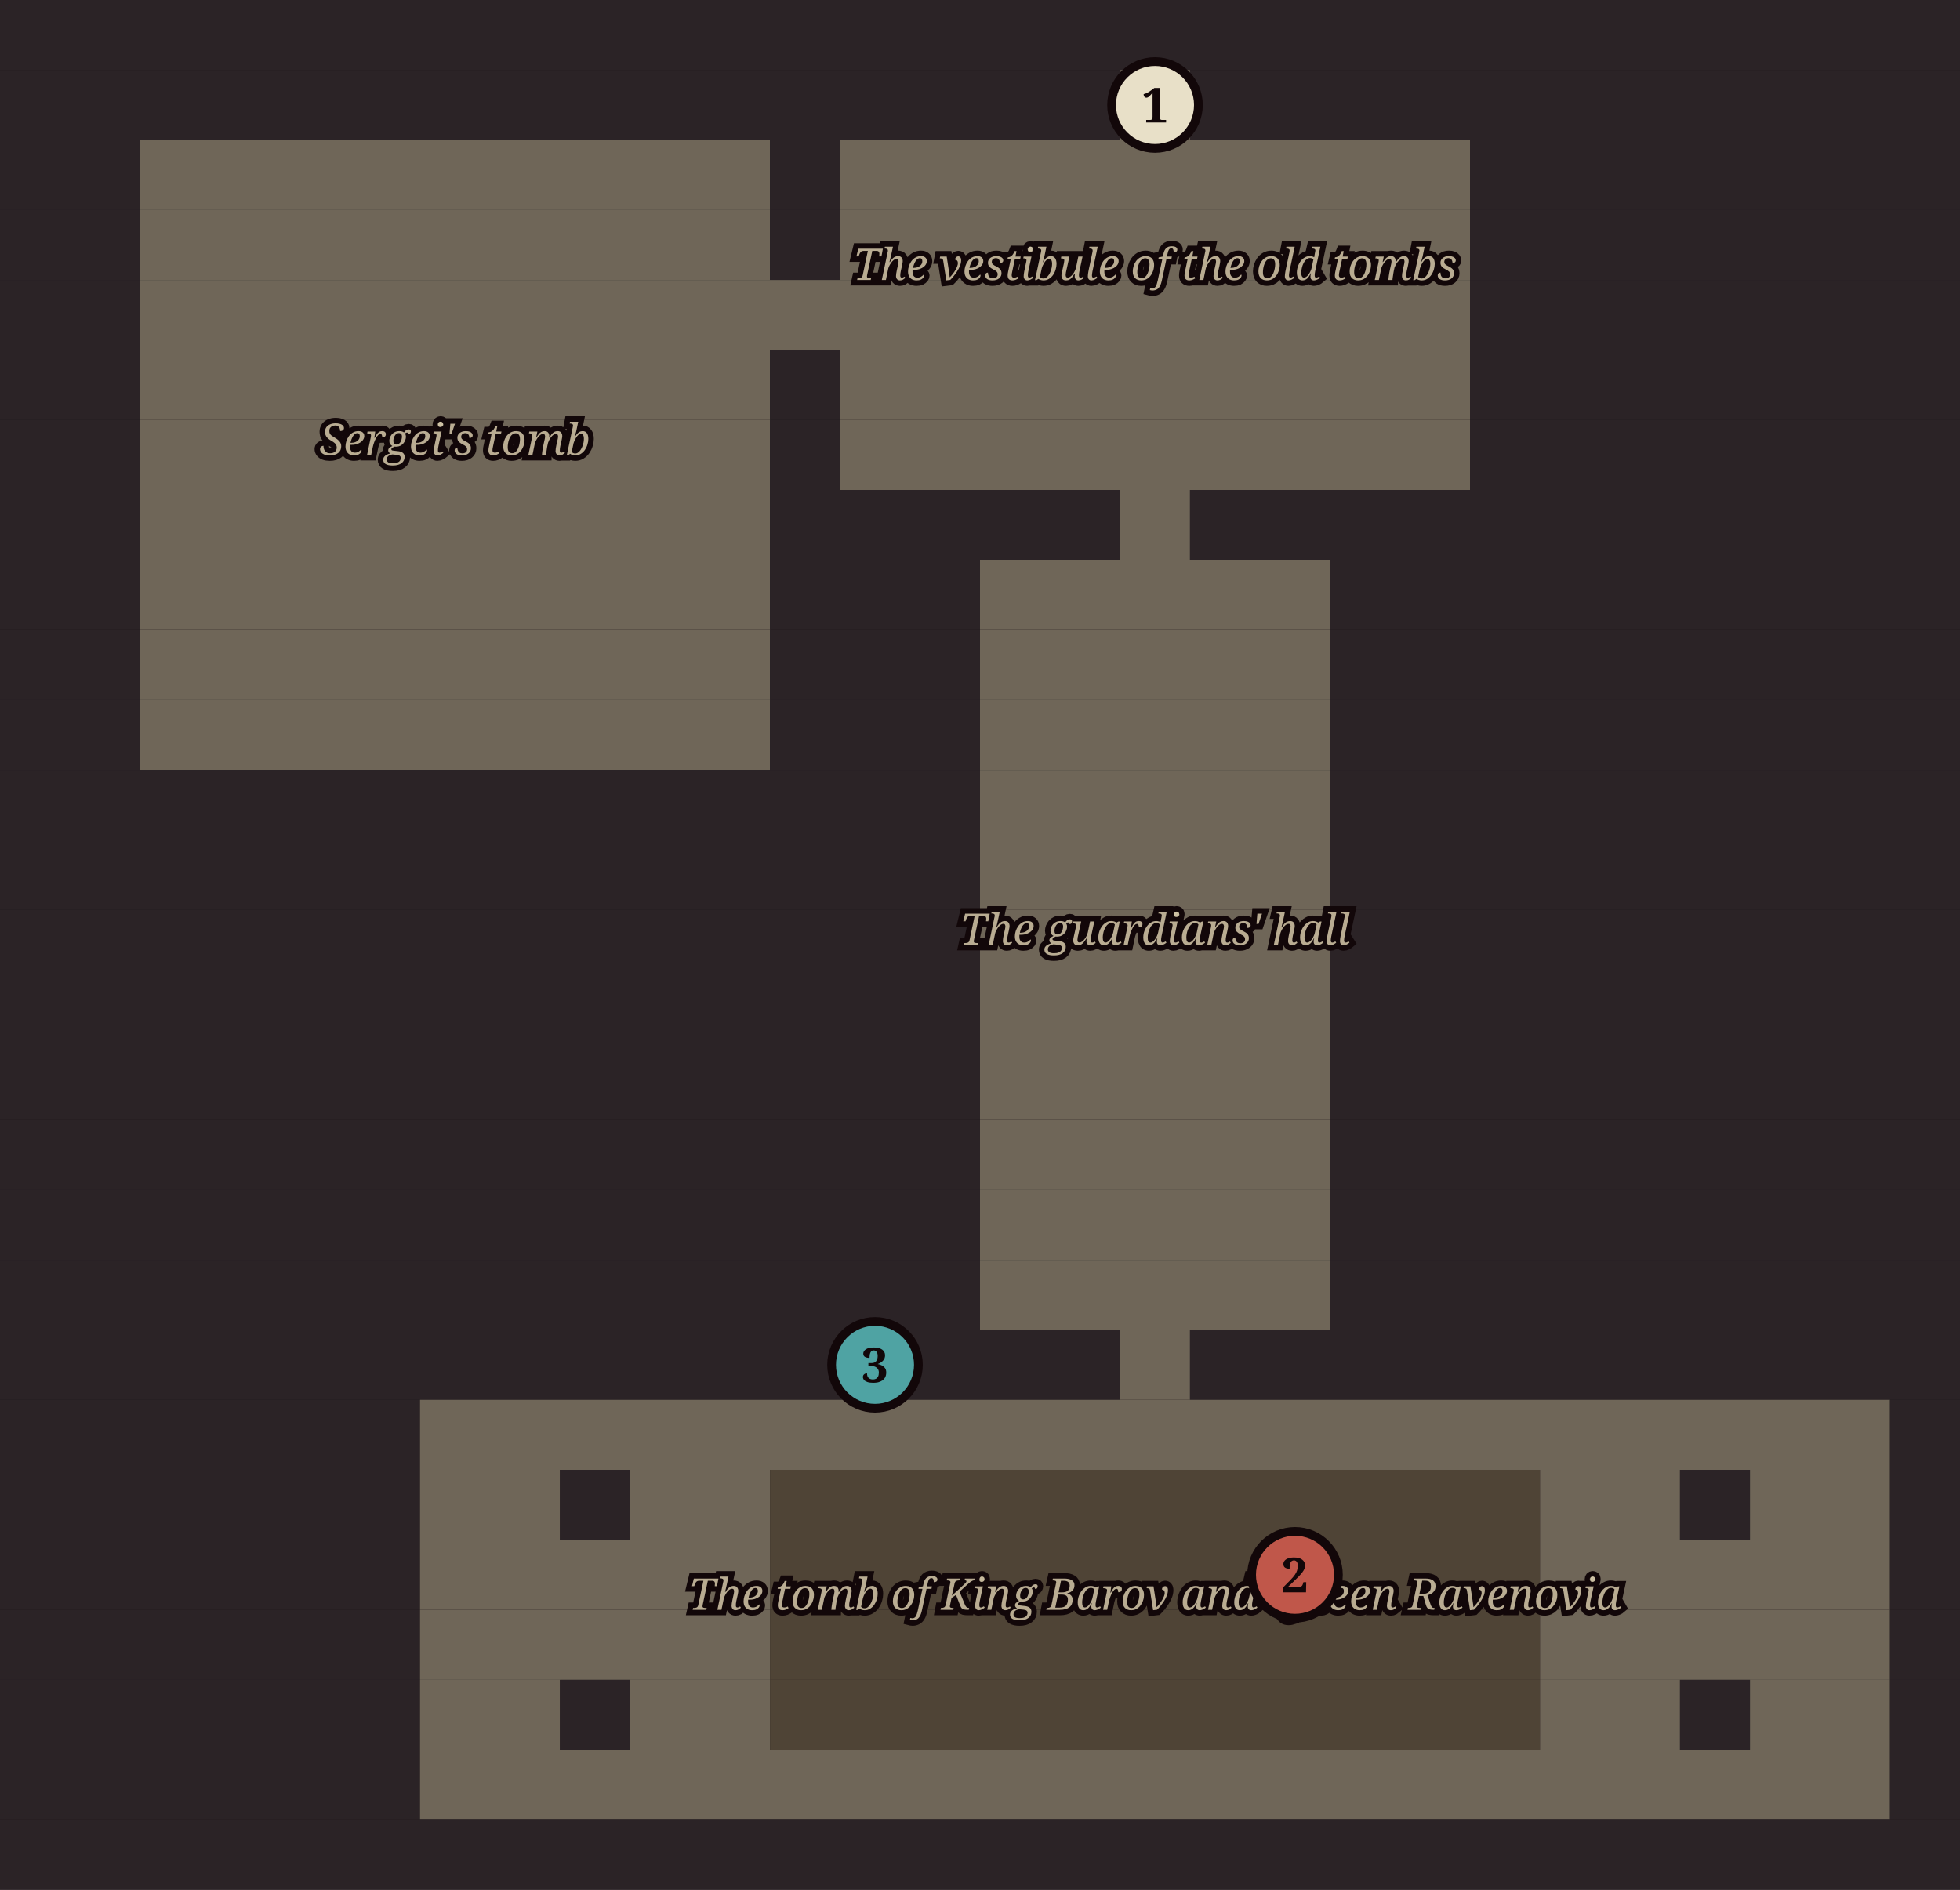
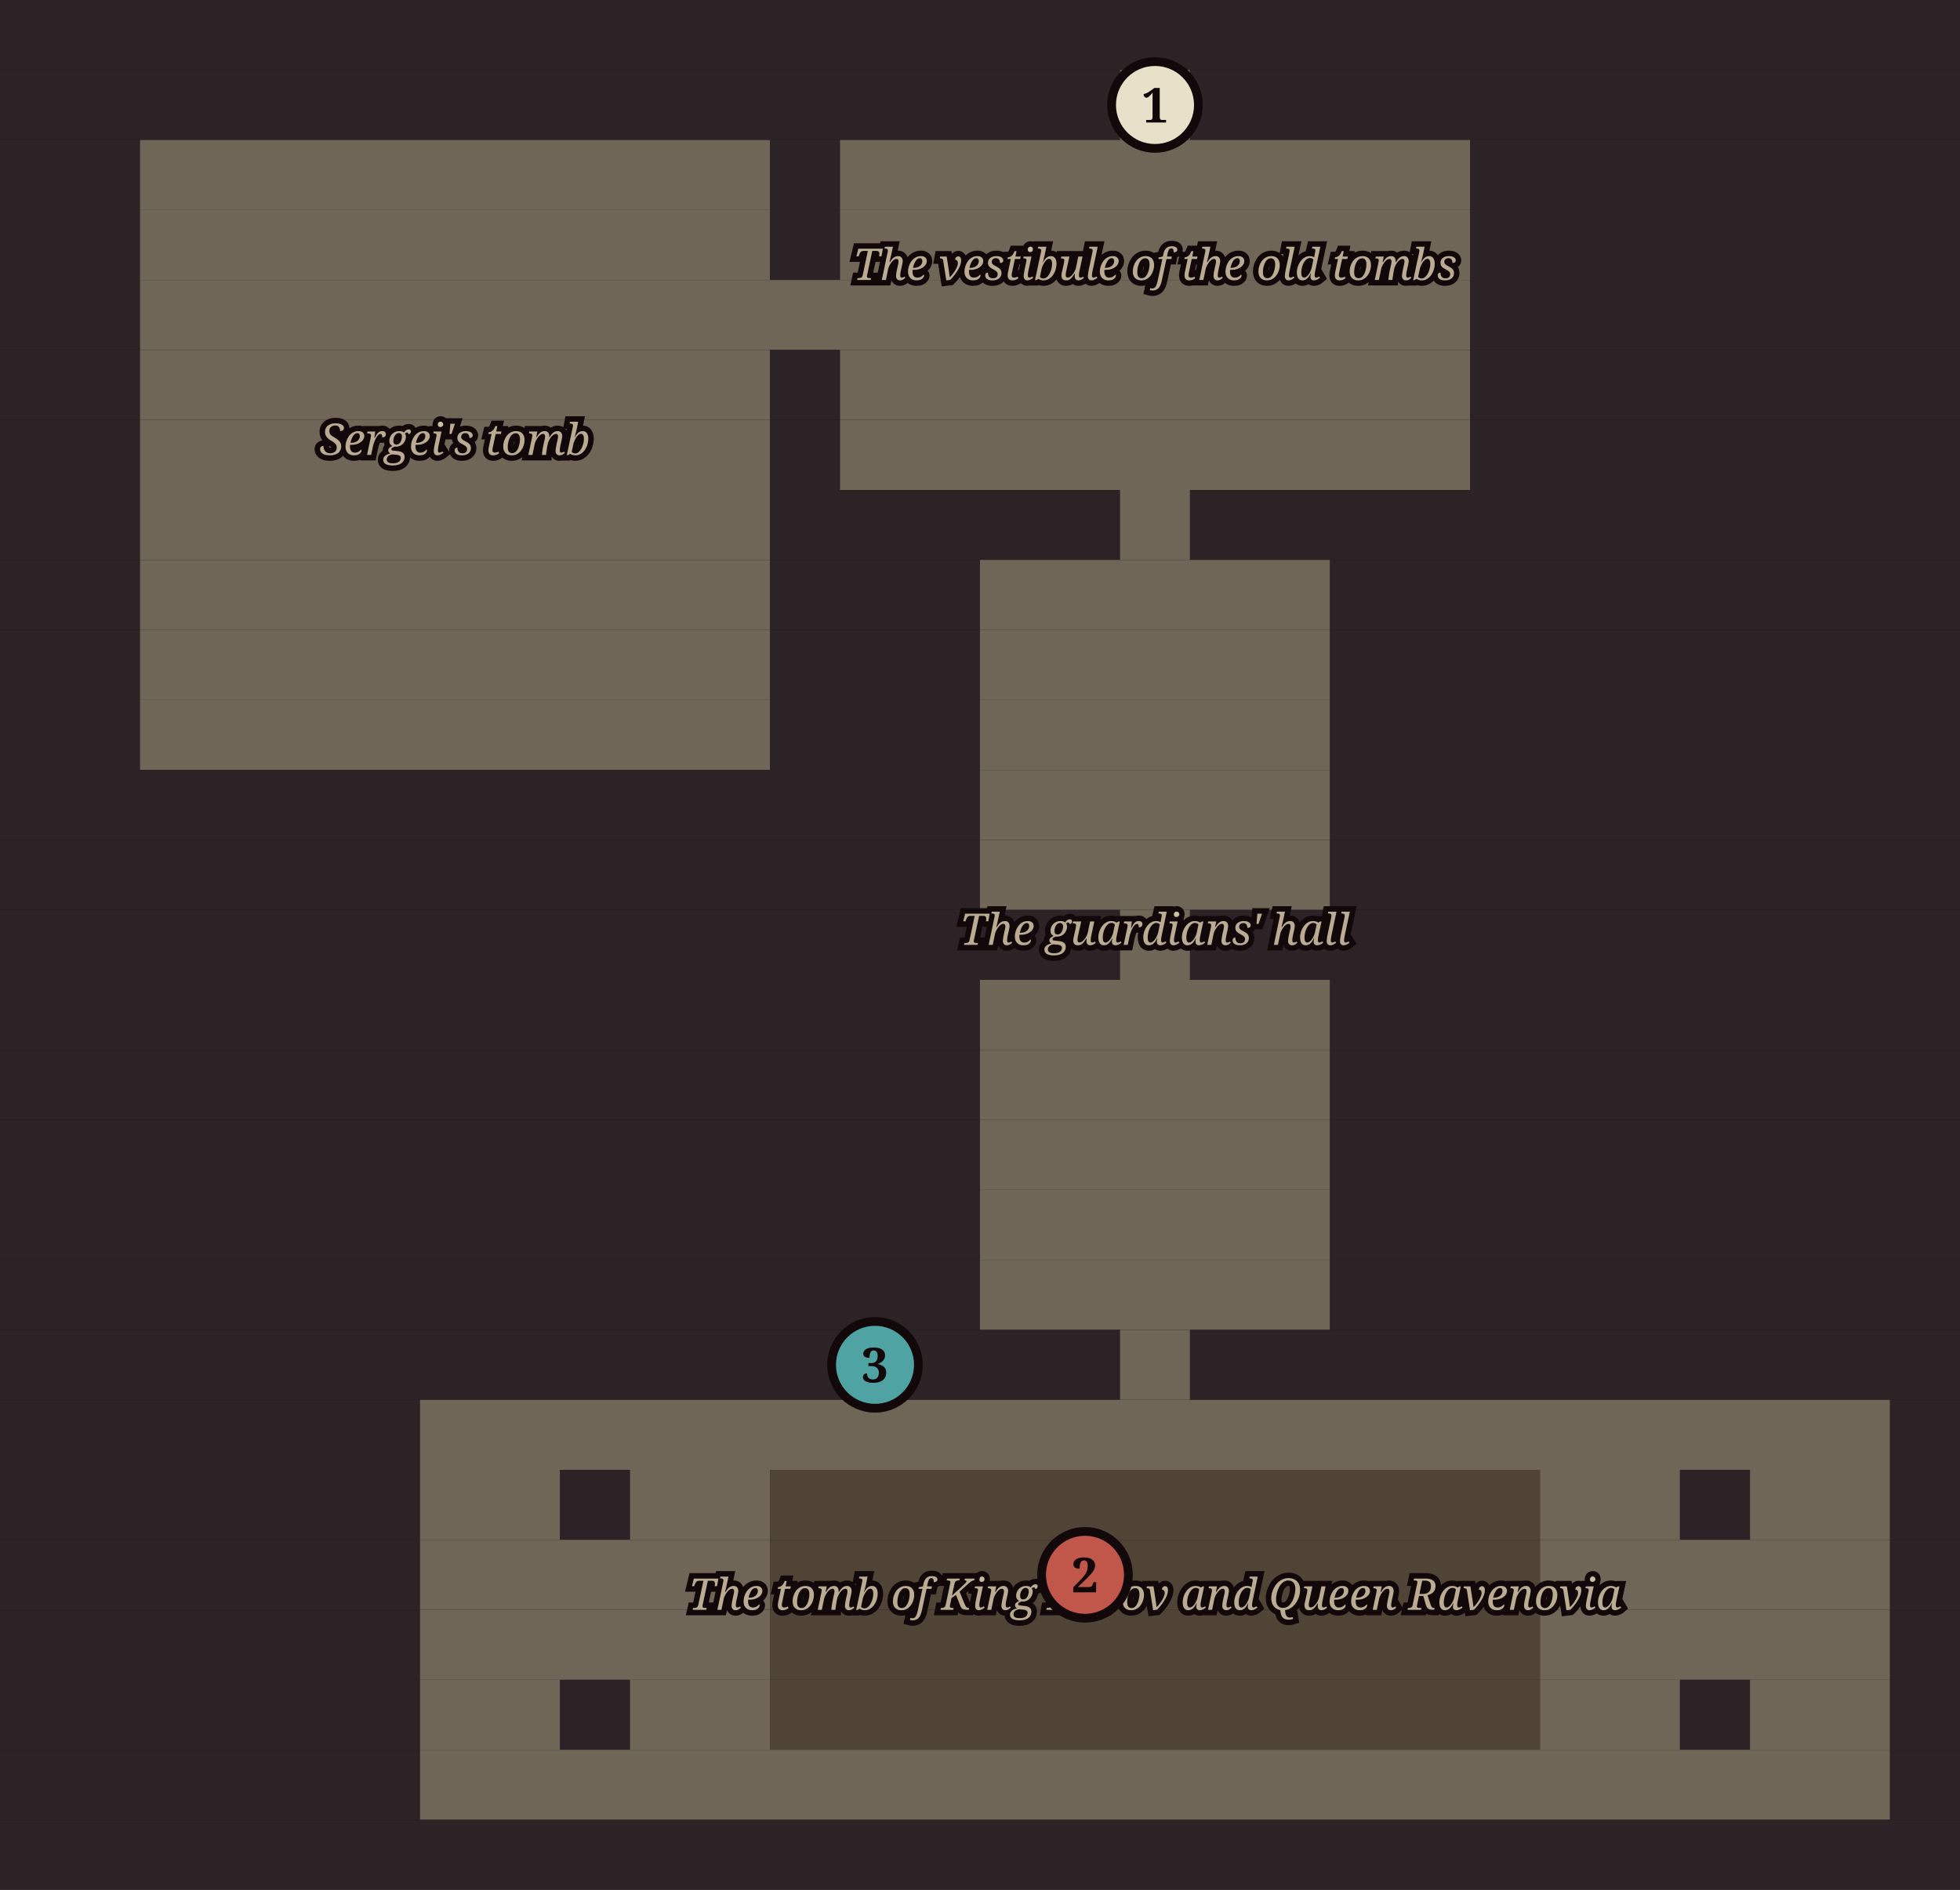
<svg xmlns="http://www.w3.org/2000/svg" viewBox="0 0 448 432" width="448" height="432" font-family="Georgia, serif">
  <rect width="448" height="432" fill="#1a1416" />
  <rect x="0" y="0" width="448" height="16" fill="#2b2326" />
  <rect x="0" y="16" width="256" height="16" fill="#2b2326" />
  <rect x="256" y="16" width="16" height="16" fill="#6f6658" />
  <rect x="272" y="16" width="176" height="16" fill="#2b2326" />
  <rect x="0" y="32" width="32" height="16" fill="#2b2326" />
  <rect x="32" y="32" width="144" height="16" fill="#6f6658" />
  <rect x="176" y="32" width="16" height="16" fill="#2b2326" />
  <rect x="192" y="32" width="144" height="16" fill="#6f6658" />
  <rect x="336" y="32" width="112" height="16" fill="#2b2326" />
  <rect x="0" y="48" width="32" height="16" fill="#2b2326" />
  <rect x="32" y="48" width="144" height="16" fill="#6f6658" />
  <rect x="176" y="48" width="16" height="16" fill="#2b2326" />
  <rect x="192" y="48" width="144" height="16" fill="#6f6658" />
  <rect x="336" y="48" width="112" height="16" fill="#2b2326" />
  <rect x="0" y="64" width="32" height="16" fill="#2b2326" />
  <rect x="32" y="64" width="304" height="16" fill="#6f6658" />
  <rect x="336" y="64" width="112" height="16" fill="#2b2326" />
  <rect x="0" y="80" width="32" height="16" fill="#2b2326" />
  <rect x="32" y="80" width="144" height="16" fill="#6f6658" />
  <rect x="176" y="80" width="16" height="16" fill="#2b2326" />
  <rect x="192" y="80" width="144" height="16" fill="#6f6658" />
  <rect x="336" y="80" width="112" height="16" fill="#2b2326" />
  <rect x="0" y="96" width="32" height="16" fill="#2b2326" />
  <rect x="32" y="96" width="144" height="16" fill="#6f6658" />
  <rect x="176" y="96" width="16" height="16" fill="#2b2326" />
  <rect x="192" y="96" width="144" height="16" fill="#6f6658" />
  <rect x="336" y="96" width="112" height="16" fill="#2b2326" />
  <rect x="0" y="112" width="32" height="16" fill="#2b2326" />
  <rect x="32" y="112" width="144" height="16" fill="#6f6658" />
  <rect x="176" y="112" width="80" height="16" fill="#2b2326" />
  <rect x="256" y="112" width="16" height="16" fill="#6f6658" />
  <rect x="272" y="112" width="176" height="16" fill="#2b2326" />
  <rect x="0" y="128" width="32" height="16" fill="#2b2326" />
  <rect x="32" y="128" width="144" height="16" fill="#6f6658" />
  <rect x="176" y="128" width="48" height="16" fill="#2b2326" />
  <rect x="224" y="128" width="80" height="16" fill="#6f6658" />
  <rect x="304" y="128" width="144" height="16" fill="#2b2326" />
  <rect x="0" y="144" width="32" height="16" fill="#2b2326" />
  <rect x="32" y="144" width="144" height="16" fill="#6f6658" />
  <rect x="176" y="144" width="48" height="16" fill="#2b2326" />
  <rect x="224" y="144" width="80" height="16" fill="#6f6658" />
  <rect x="304" y="144" width="144" height="16" fill="#2b2326" />
  <rect x="0" y="160" width="32" height="16" fill="#2b2326" />
  <rect x="32" y="160" width="144" height="16" fill="#6f6658" />
  <rect x="176" y="160" width="48" height="16" fill="#2b2326" />
  <rect x="224" y="160" width="80" height="16" fill="#6f6658" />
  <rect x="304" y="160" width="144" height="16" fill="#2b2326" />
  <rect x="0" y="176" width="224" height="16" fill="#2b2326" />
  <rect x="224" y="176" width="80" height="16" fill="#6f6658" />
  <rect x="304" y="176" width="144" height="16" fill="#2b2326" />
  <rect x="0" y="192" width="224" height="16" fill="#2b2326" />
  <rect x="224" y="192" width="80" height="16" fill="#6f6658" />
  <rect x="304" y="192" width="144" height="16" fill="#2b2326" />
-   <rect x="0" y="208" width="224" height="16" fill="#2b2326" />
-   <rect x="224" y="208" width="80" height="16" fill="#6f6658" />
-   <rect x="304" y="208" width="144" height="16" fill="#2b2326" />
+   <rect x="0" y="208" width="256" height="16" fill="#2b2326" />
+   <rect x="256" y="208" width="16" height="16" fill="#6f6658" />
+   <rect x="272" y="208" width="176" height="16" fill="#2b2326" />
  <rect x="0" y="224" width="224" height="16" fill="#2b2326" />
  <rect x="224" y="224" width="80" height="16" fill="#6f6658" />
  <rect x="304" y="224" width="144" height="16" fill="#2b2326" />
  <rect x="0" y="240" width="224" height="16" fill="#2b2326" />
  <rect x="224" y="240" width="80" height="16" fill="#6f6658" />
  <rect x="304" y="240" width="144" height="16" fill="#2b2326" />
  <rect x="0" y="256" width="224" height="16" fill="#2b2326" />
  <rect x="224" y="256" width="80" height="16" fill="#6f6658" />
  <rect x="304" y="256" width="144" height="16" fill="#2b2326" />
  <rect x="0" y="272" width="224" height="16" fill="#2b2326" />
  <rect x="224" y="272" width="80" height="16" fill="#6f6658" />
  <rect x="304" y="272" width="144" height="16" fill="#2b2326" />
  <rect x="0" y="288" width="224" height="16" fill="#2b2326" />
  <rect x="224" y="288" width="80" height="16" fill="#6f6658" />
  <rect x="304" y="288" width="144" height="16" fill="#2b2326" />
  <rect x="0" y="304" width="256" height="16" fill="#2b2326" />
  <rect x="256" y="304" width="16" height="16" fill="#6f6658" />
  <rect x="272" y="304" width="176" height="16" fill="#2b2326" />
  <rect x="0" y="320" width="96" height="16" fill="#2b2326" />
  <rect x="96" y="320" width="336" height="16" fill="#6f6658" />
  <rect x="432" y="320" width="16" height="16" fill="#2b2326" />
  <rect x="0" y="336" width="96" height="16" fill="#2b2326" />
  <rect x="96" y="336" width="32" height="16" fill="#6f6658" />
  <rect x="128" y="336" width="16" height="16" fill="#2b2326" />
  <rect x="144" y="336" width="32" height="16" fill="#6f6658" />
  <rect x="176" y="336" width="176" height="16" fill="#4f4436" />
  <rect x="352" y="336" width="32" height="16" fill="#6f6658" />
  <rect x="384" y="336" width="16" height="16" fill="#2b2326" />
  <rect x="400" y="336" width="32" height="16" fill="#6f6658" />
  <rect x="432" y="336" width="16" height="16" fill="#2b2326" />
  <rect x="0" y="352" width="96" height="16" fill="#2b2326" />
  <rect x="96" y="352" width="80" height="16" fill="#6f6658" />
  <rect x="176" y="352" width="176" height="16" fill="#4f4436" />
  <rect x="352" y="352" width="80" height="16" fill="#6f6658" />
  <rect x="432" y="352" width="16" height="16" fill="#2b2326" />
  <rect x="0" y="368" width="96" height="16" fill="#2b2326" />
  <rect x="96" y="368" width="80" height="16" fill="#6f6658" />
  <rect x="176" y="368" width="176" height="16" fill="#4f4436" />
  <rect x="352" y="368" width="80" height="16" fill="#6f6658" />
  <rect x="432" y="368" width="16" height="16" fill="#2b2326" />
  <rect x="0" y="384" width="96" height="16" fill="#2b2326" />
  <rect x="96" y="384" width="32" height="16" fill="#6f6658" />
  <rect x="128" y="384" width="16" height="16" fill="#2b2326" />
  <rect x="144" y="384" width="32" height="16" fill="#6f6658" />
  <rect x="176" y="384" width="176" height="16" fill="#4f4436" />
  <rect x="352" y="384" width="32" height="16" fill="#6f6658" />
  <rect x="384" y="384" width="16" height="16" fill="#2b2326" />
  <rect x="400" y="384" width="32" height="16" fill="#6f6658" />
  <rect x="432" y="384" width="16" height="16" fill="#2b2326" />
  <rect x="0" y="400" width="96" height="16" fill="#2b2326" />
  <rect x="96" y="400" width="336" height="16" fill="#6f6658" />
  <rect x="432" y="400" width="16" height="16" fill="#2b2326" />
  <rect x="0" y="416" width="448" height="16" fill="#2b2326" />
  <text x="264.0" y="64.0" font-size="10" text-anchor="middle" fill="#f0e2c0" fill-opacity="0.75" stroke="#120709" stroke-width="2.5" paint-order="stroke" font-style="italic">The vestibule of the old tombs</text>
  <text x="104.0" y="104.0" font-size="10" text-anchor="middle" fill="#f0e2c0" fill-opacity="0.75" stroke="#120709" stroke-width="2.5" paint-order="stroke" font-style="italic">Sergei's tomb</text>
  <text x="264.0" y="216.0" font-size="10" text-anchor="middle" fill="#f0e2c0" fill-opacity="0.75" stroke="#120709" stroke-width="2.5" paint-order="stroke" font-style="italic">The guardians' hall</text>
  <text x="264.0" y="368.0" font-size="10" text-anchor="middle" fill="#f0e2c0" fill-opacity="0.75" stroke="#120709" stroke-width="2.5" paint-order="stroke" font-style="italic">The tomb of King Barov and Queen Ravenovia</text>
  <circle cx="264.0" cy="24.0" r="9.92" fill="#e8e0c8" stroke="#120709" stroke-width="2" />
  <text x="264.0" y="28.0" font-size="11" text-anchor="middle" fill="#120709" font-weight="bold">1</text>
-   <circle cx="296.0" cy="360.0" r="9.92" fill="#c0574a" stroke="#120709" stroke-width="2" />
-   <text x="296.0" y="364.0" font-size="11" text-anchor="middle" fill="#120709" font-weight="bold">2</text>
+   <circle cx="248.0" cy="360.0" r="9.92" fill="#c0574a" stroke="#120709" stroke-width="2" />
+   <text x="248.0" y="364.0" font-size="11" text-anchor="middle" fill="#120709" font-weight="bold">2</text>
  <circle cx="200.0" cy="312.0" r="9.92" fill="#4fa3a3" stroke="#120709" stroke-width="2" />
  <text x="200.0" y="316.0" font-size="11" text-anchor="middle" fill="#120709" font-weight="bold">3</text>
</svg>
